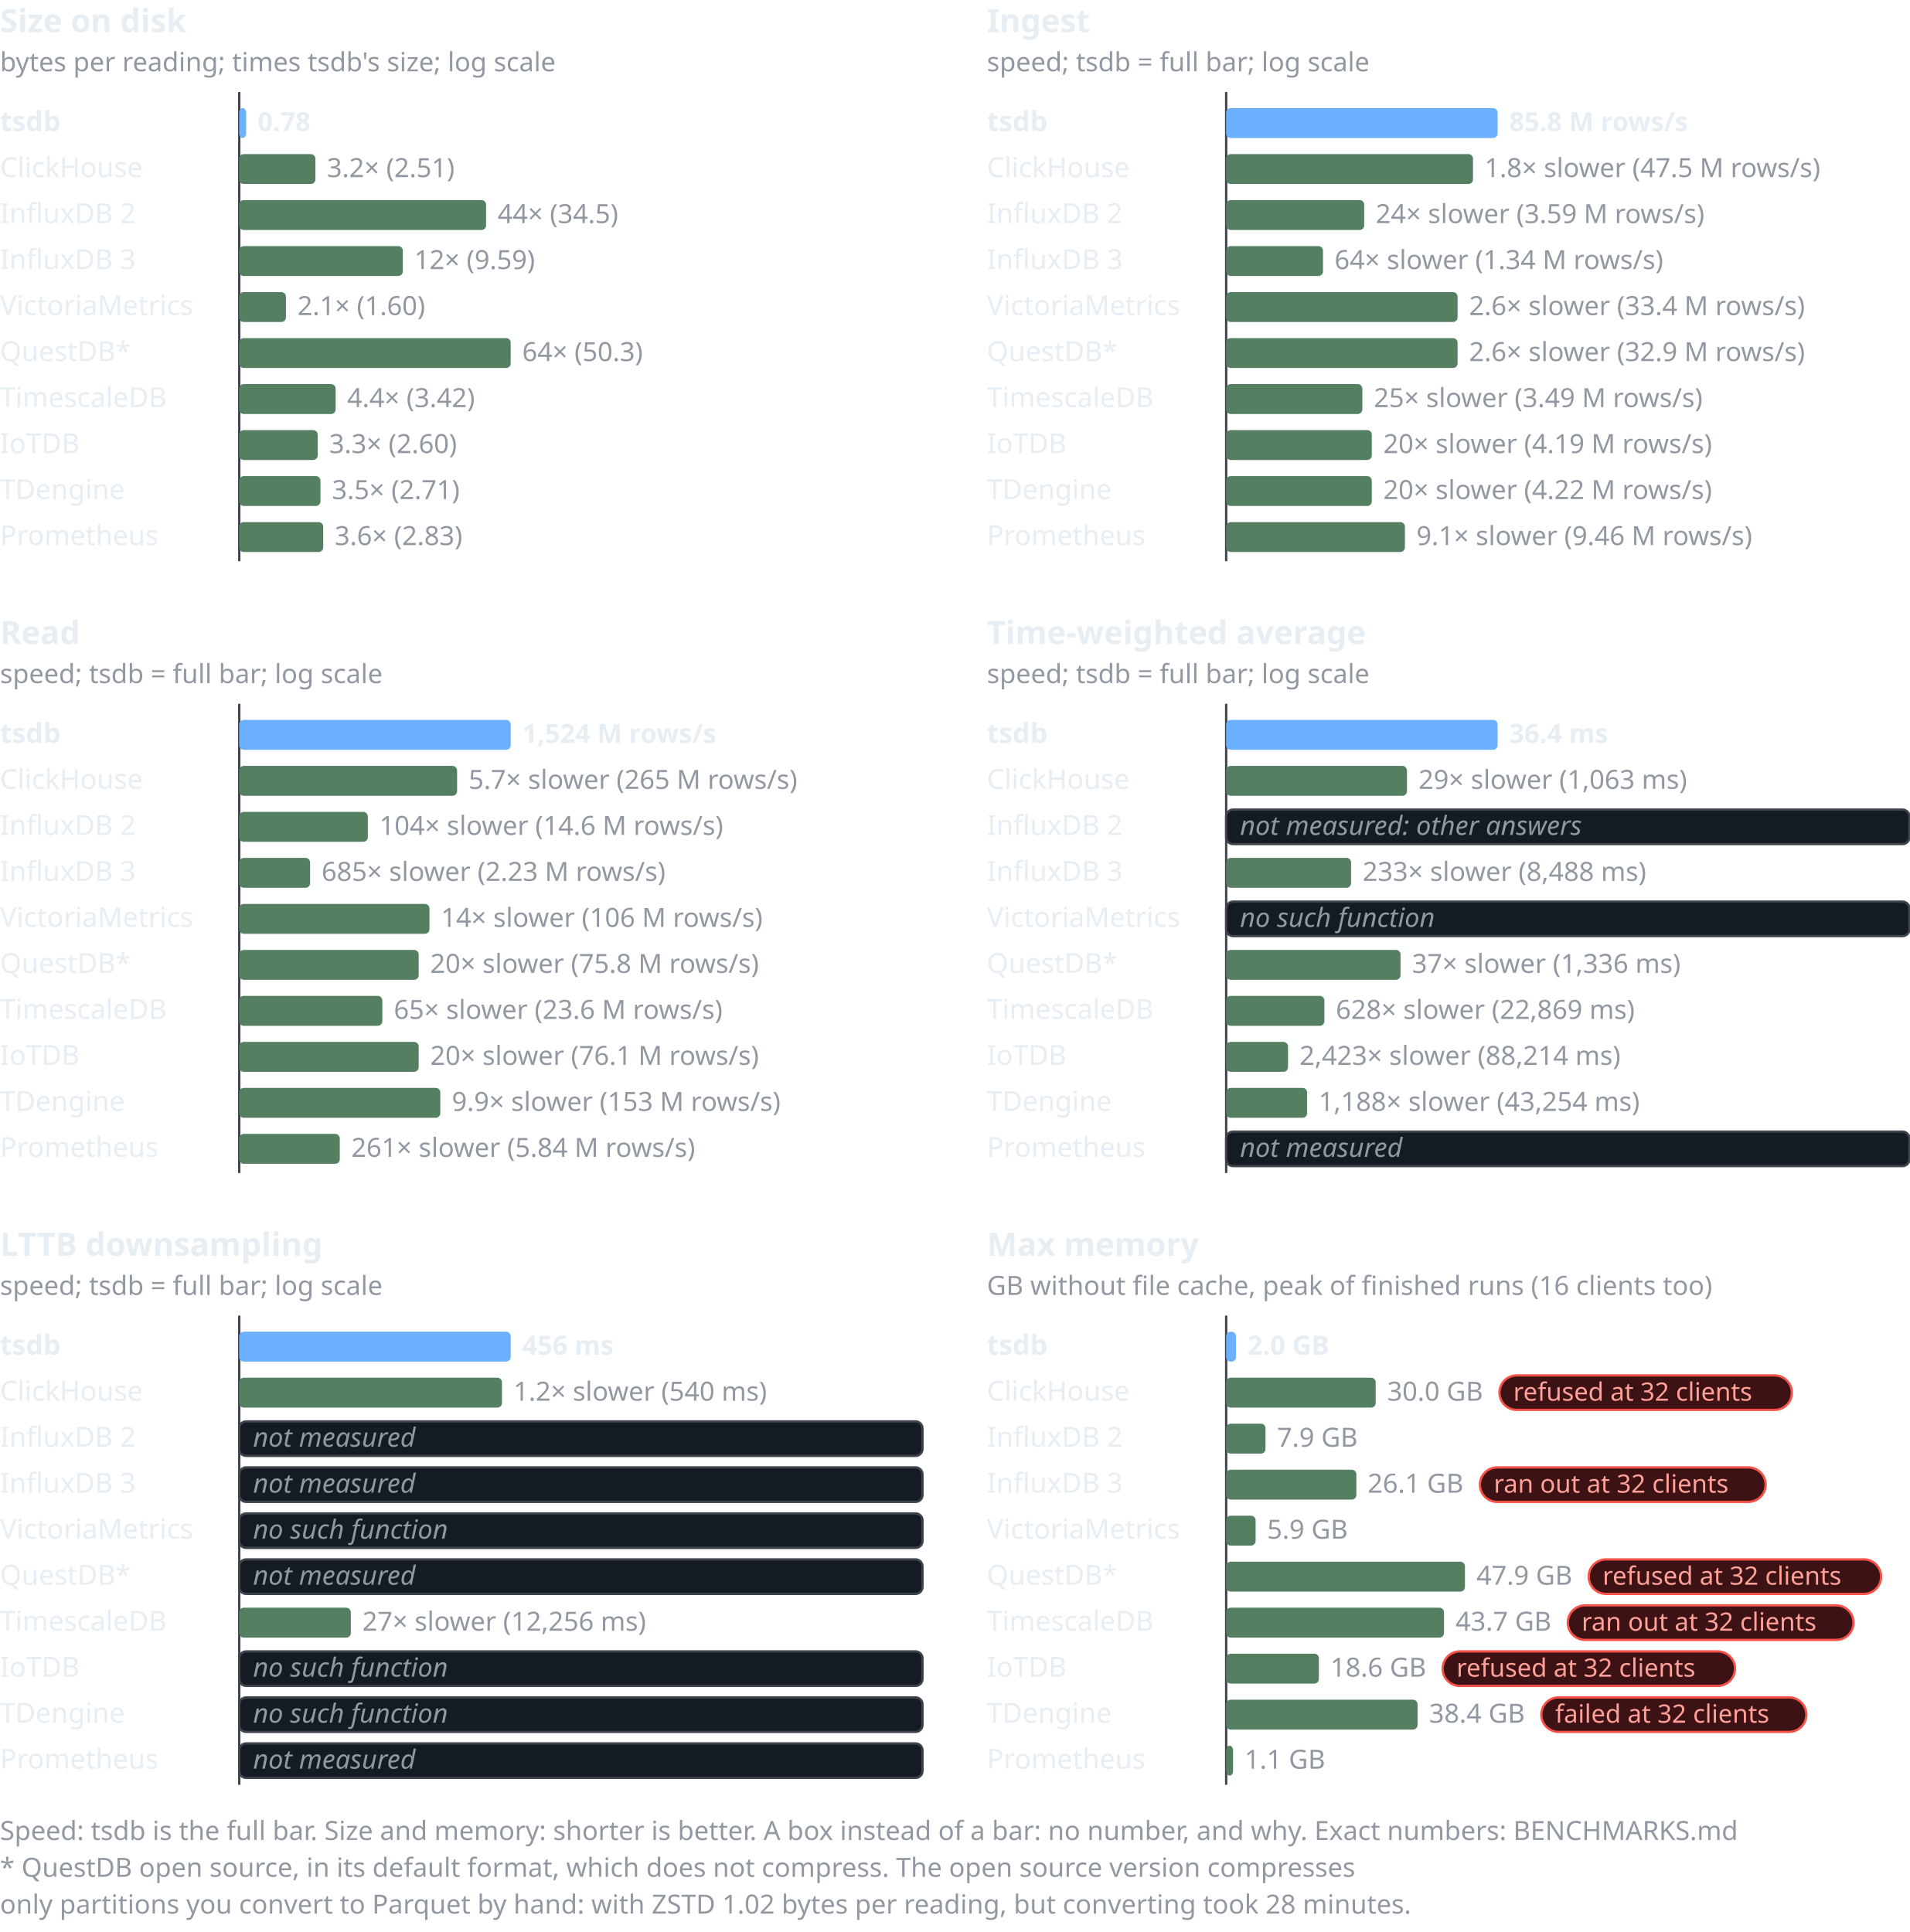
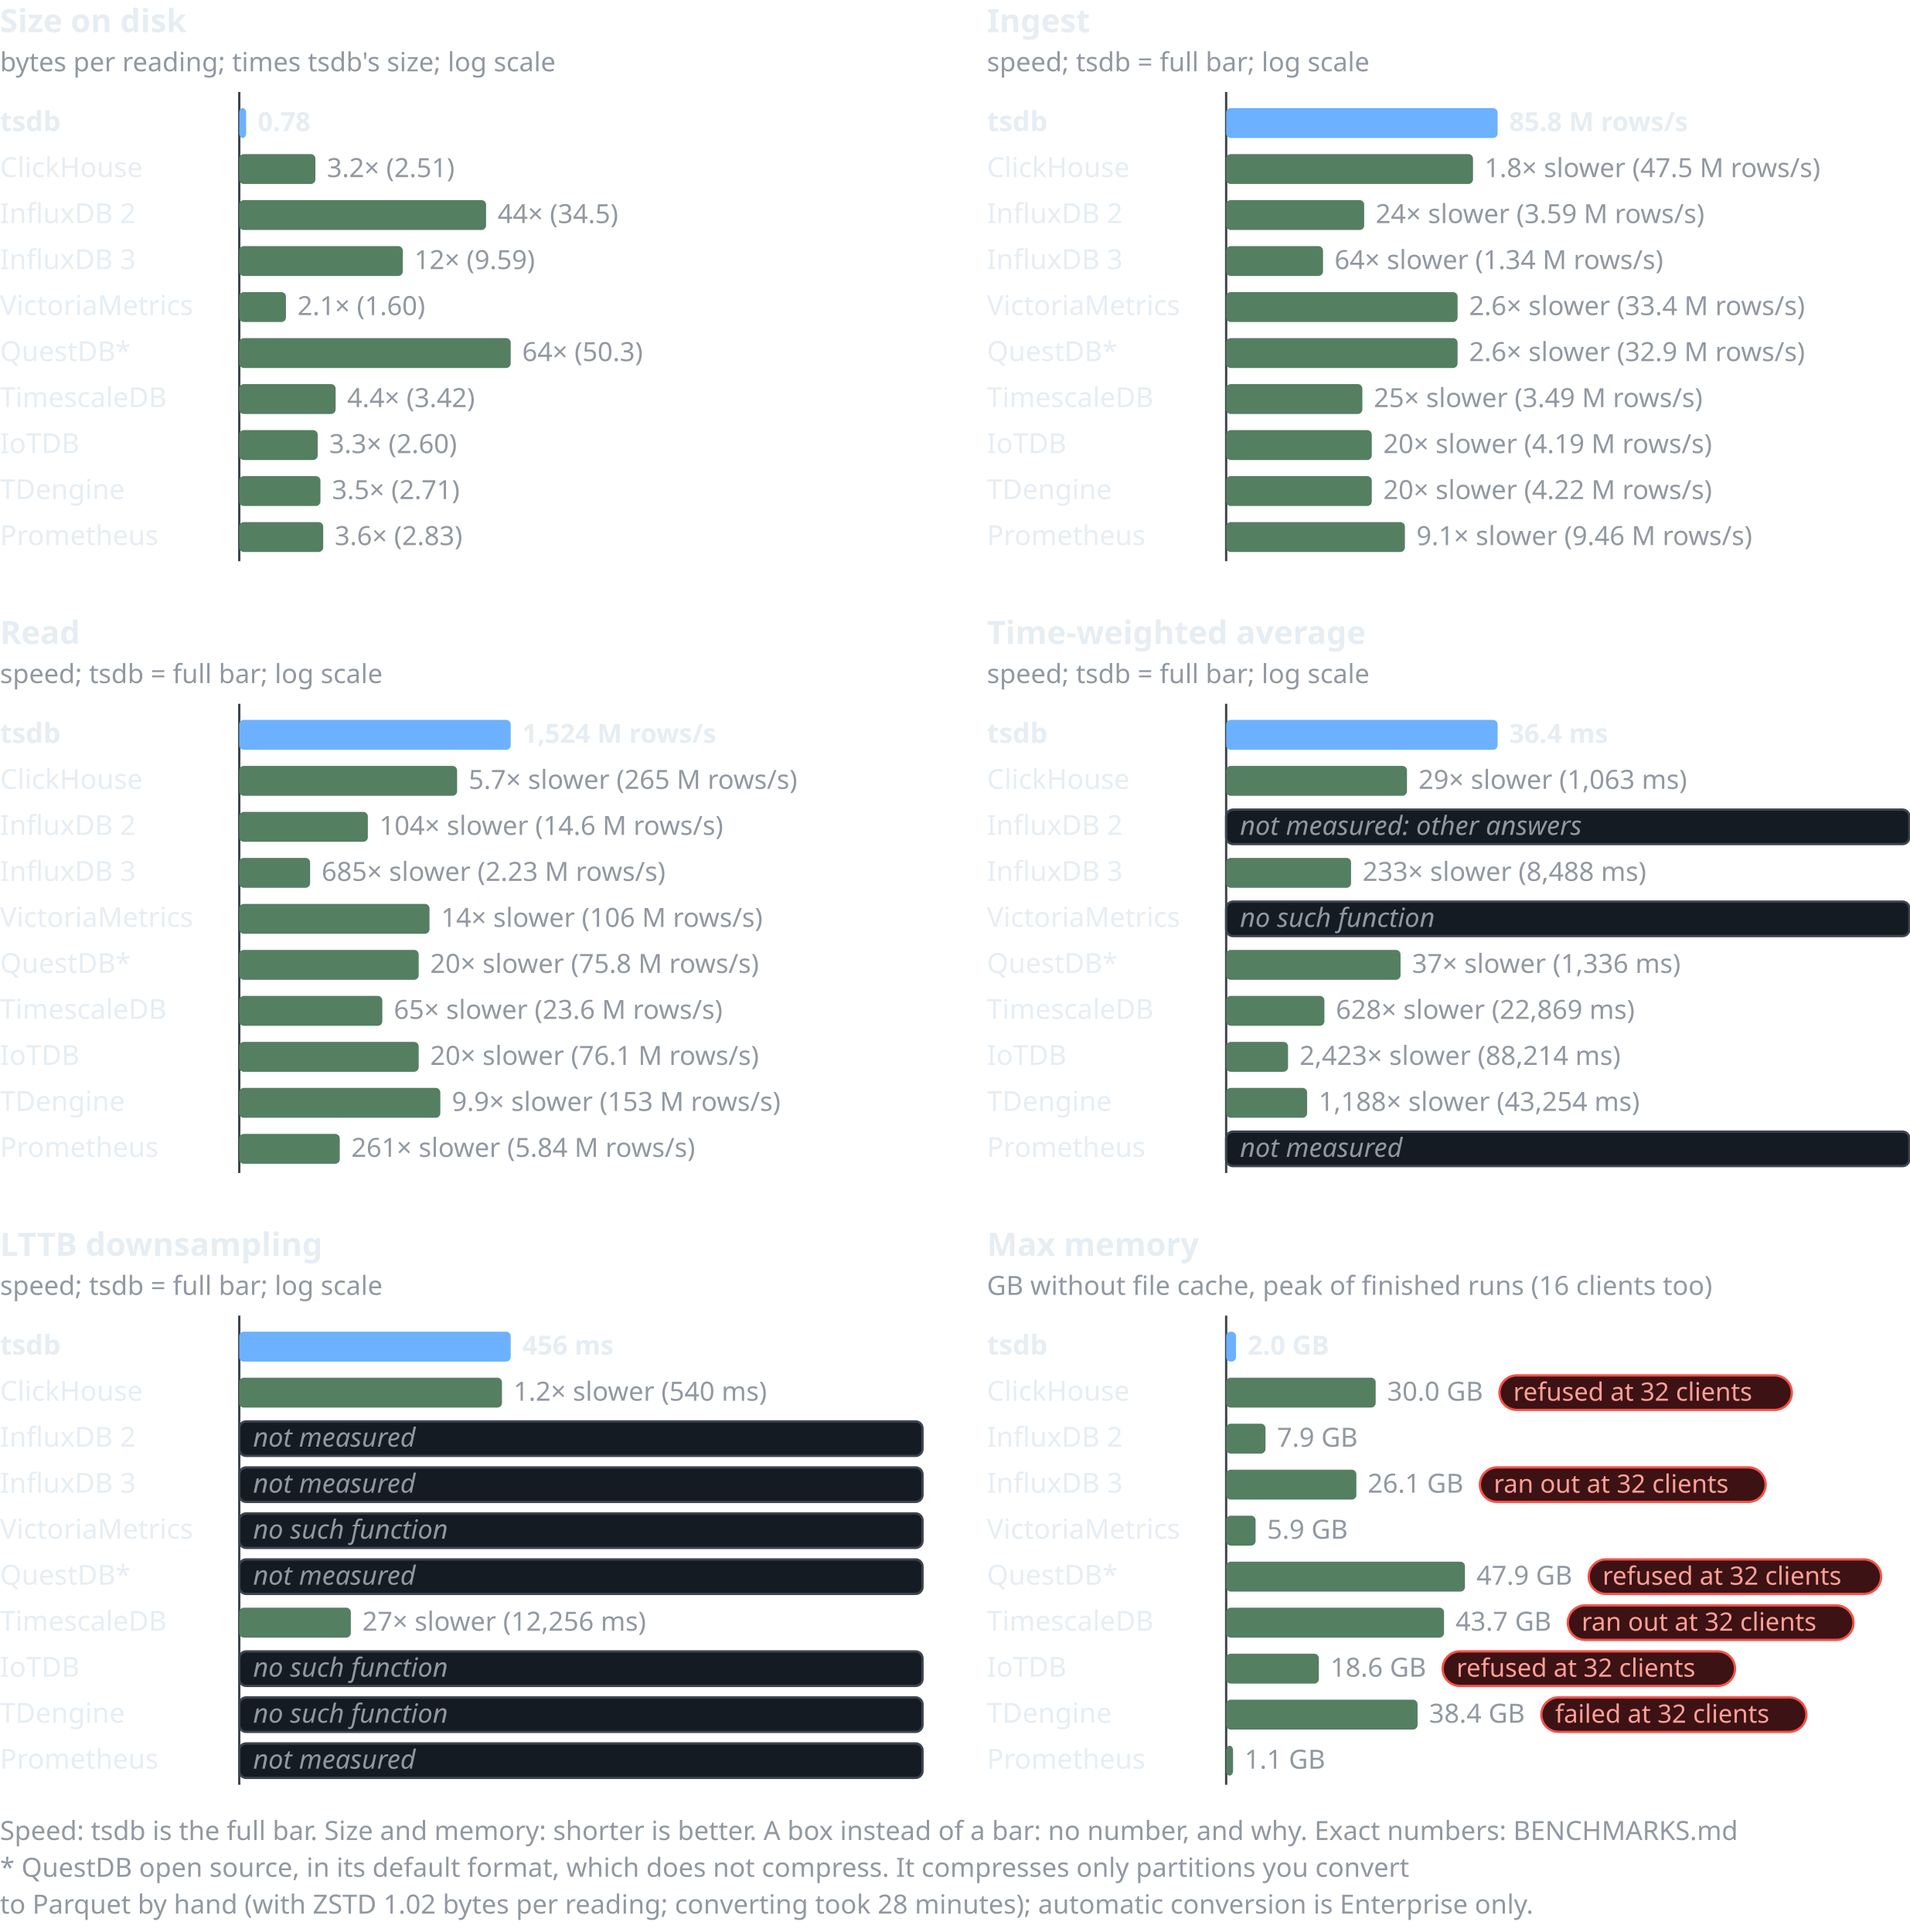
<svg xmlns="http://www.w3.org/2000/svg" width="830" height="840" viewBox="0 0 830 840">
  <style>text{font-family:-apple-system, BlinkMacSystemFont, 'Segoe UI', 'Noto Sans', Helvetica, Arial, sans-serif;font-size:12px;fill:#e6edf3}.h{font-size:14px;font-weight:600}.m{font-size:11.5px;fill:#9198a1}.n{fill:#e6edf3}.v{font-size:11.5px;fill:#9198a1}.us .n,.us .v{font-weight:700;fill:#e6edf3}.b{fill:#557f61}.us .b{fill:#6cb1ff}.r{stroke:#3d444d;stroke-width:1}.fail{fill:#3d1214;stroke:#f85149;stroke-width:1}.failt{font-size:11px;fill:#ffa198}.none{fill:#151b23;stroke:#3d444d;stroke-width:1}.nonet{font-size:11.5px;font-style:italic;fill:#9198a1}</style>
  <text x="0" y="14" class="h">Size on disk</text>
  <text x="0" y="31" class="m">bytes per reading; times tsdb's size; log scale</text>
  <line x1="104" x2="104" y1="40" y2="244" class="r" />
  <g class="us">
    <text x="0" y="57" class="n">tsdb</text>
    <rect x="104" y="47" width="3.0" height="13" rx="2" class="b" />
    <text x="112.0" y="57" class="v">0.78</text>
  </g>
  <g>
    <text x="0" y="77" class="n">ClickHouse</text>
    <rect x="104" y="67" width="33.1" height="13" rx="2" class="b" />
    <text x="142.1" y="77" class="v">3.2× (2.51)</text>
  </g>
  <g>
    <text x="0" y="97" class="n">InfluxDB 2</text>
    <rect x="104" y="87" width="107.3" height="13" rx="2" class="b" />
    <text x="216.3" y="97" class="v">44× (34.5)</text>
  </g>
  <g>
    <text x="0" y="117" class="n">InfluxDB 3</text>
    <rect x="104" y="107" width="71.1" height="13" rx="2" class="b" />
    <text x="180.1" y="117" class="v">12× (9.59)</text>
  </g>
  <g>
    <text x="0" y="137" class="n">VictoriaMetrics</text>
    <rect x="104" y="127" width="20.3" height="13" rx="2" class="b" />
    <text x="129.3" y="137" class="v">2.1× (1.60)</text>
  </g>
  <g>
    <text x="0" y="157" class="n">QuestDB*</text>
    <rect x="104" y="147" width="118.0" height="13" rx="2" class="b" />
    <text x="227.0" y="157" class="v">64× (50.3)</text>
  </g>
  <g>
    <text x="0" y="177" class="n">TimescaleDB</text>
    <rect x="104" y="167" width="41.9" height="13" rx="2" class="b" />
    <text x="150.9" y="177" class="v">4.4× (3.42)</text>
  </g>
  <g>
    <text x="0" y="197" class="n">IoTDB</text>
    <rect x="104" y="187" width="34.1" height="13" rx="2" class="b" />
    <text x="143.1" y="197" class="v">3.3× (2.60)</text>
  </g>
  <g>
    <text x="0" y="217" class="n">TDengine</text>
    <rect x="104" y="207" width="35.3" height="13" rx="2" class="b" />
    <text x="144.3" y="217" class="v">3.5× (2.71)</text>
  </g>
  <g>
    <text x="0" y="237" class="n">Prometheus</text>
    <rect x="104" y="227" width="36.5" height="13" rx="2" class="b" />
    <text x="145.5" y="237" class="v">3.6× (2.83)</text>
  </g>
  <text x="429" y="14" class="h">Ingest</text>
  <text x="429" y="31" class="m">speed; tsdb = full bar; log scale</text>
  <line x1="533" x2="533" y1="40" y2="244" class="r" />
  <g class="us">
    <text x="429" y="57" class="n">tsdb</text>
    <rect x="533" y="47" width="118.0" height="13" rx="2" class="b" />
    <text x="656.0" y="57" class="v">85.8 M rows/s</text>
  </g>
  <g>
    <text x="429" y="77" class="n">ClickHouse</text>
    <rect x="533" y="67" width="107.3" height="13" rx="2" class="b" />
    <text x="645.3" y="77" class="v">1.8× slower (47.5 M rows/s)</text>
  </g>
  <g>
    <text x="429" y="97" class="n">InfluxDB 2</text>
    <rect x="533" y="87" width="60.0" height="13" rx="2" class="b" />
    <text x="598.0" y="97" class="v">24× slower (3.59 M rows/s)</text>
  </g>
  <g>
    <text x="429" y="117" class="n">InfluxDB 3</text>
    <rect x="533" y="107" width="42.1" height="13" rx="2" class="b" />
    <text x="580.1" y="117" class="v">64× slower (1.34 M rows/s)</text>
  </g>
  <g>
    <text x="429" y="137" class="n">VictoriaMetrics</text>
    <rect x="533" y="127" width="100.6" height="13" rx="2" class="b" />
    <text x="638.6" y="137" class="v">2.6× slower (33.4 M rows/s)</text>
  </g>
  <g>
    <text x="429" y="157" class="n">QuestDB*</text>
    <rect x="533" y="147" width="100.6" height="13" rx="2" class="b" />
    <text x="638.6" y="157" class="v">2.6× slower (32.9 M rows/s)</text>
  </g>
  <g>
    <text x="429" y="177" class="n">TimescaleDB</text>
    <rect x="533" y="167" width="59.2" height="13" rx="2" class="b" />
    <text x="597.2" y="177" class="v">25× slower (3.49 M rows/s)</text>
  </g>
  <g>
    <text x="429" y="197" class="n">IoTDB</text>
    <rect x="533" y="187" width="63.3" height="13" rx="2" class="b" />
    <text x="601.3" y="197" class="v">20× slower (4.19 M rows/s)</text>
  </g>
  <g>
    <text x="429" y="217" class="n">TDengine</text>
    <rect x="533" y="207" width="63.3" height="13" rx="2" class="b" />
    <text x="601.3" y="217" class="v">20× slower (4.22 M rows/s)</text>
  </g>
  <g>
    <text x="429" y="237" class="n">Prometheus</text>
    <rect x="533" y="227" width="77.7" height="13" rx="2" class="b" />
    <text x="615.7" y="237" class="v">9.1× slower (9.46 M rows/s)</text>
  </g>
  <text x="0" y="280" class="h">Read</text>
  <text x="0" y="297" class="m">speed; tsdb = full bar; log scale</text>
  <line x1="104" x2="104" y1="306" y2="510" class="r" />
  <g class="us">
    <text x="0" y="323" class="n">tsdb</text>
    <rect x="104" y="313" width="118.0" height="13" rx="2" class="b" />
    <text x="227.0" y="323" class="v">1,524 M rows/s</text>
  </g>
  <g>
    <text x="0" y="343" class="n">ClickHouse</text>
    <rect x="104" y="333" width="94.7" height="13" rx="2" class="b" />
    <text x="203.7" y="343" class="v">5.7× slower (265 M rows/s)</text>
  </g>
  <g>
    <text x="0" y="363" class="n">InfluxDB 2</text>
    <rect x="104" y="353" width="55.9" height="13" rx="2" class="b" />
    <text x="164.9" y="363" class="v">104× slower (14.6 M rows/s)</text>
  </g>
  <g>
    <text x="0" y="383" class="n">InfluxDB 3</text>
    <rect x="104" y="373" width="30.8" height="13" rx="2" class="b" />
    <text x="139.8" y="383" class="v">685× slower (2.23 M rows/s)</text>
  </g>
  <g>
    <text x="0" y="403" class="n">VictoriaMetrics</text>
    <rect x="104" y="393" width="82.7" height="13" rx="2" class="b" />
    <text x="191.7" y="403" class="v">14× slower (106 M rows/s)</text>
  </g>
  <g>
    <text x="0" y="423" class="n">QuestDB*</text>
    <rect x="104" y="413" width="78.0" height="13" rx="2" class="b" />
    <text x="187.0" y="423" class="v">20× slower (75.8 M rows/s)</text>
  </g>
  <g>
    <text x="0" y="443" class="n">TimescaleDB</text>
    <rect x="104" y="433" width="62.2" height="13" rx="2" class="b" />
    <text x="171.2" y="443" class="v">65× slower (23.6 M rows/s)</text>
  </g>
  <g>
    <text x="0" y="463" class="n">IoTDB</text>
    <rect x="104" y="453" width="78.0" height="13" rx="2" class="b" />
    <text x="187.0" y="463" class="v">20× slower (76.1 M rows/s)</text>
  </g>
  <g>
    <text x="0" y="483" class="n">TDengine</text>
    <rect x="104" y="473" width="87.4" height="13" rx="2" class="b" />
    <text x="196.4" y="483" class="v">9.9× slower (153 M rows/s)</text>
  </g>
  <g>
    <text x="0" y="503" class="n">Prometheus</text>
    <rect x="104" y="493" width="43.7" height="13" rx="2" class="b" />
    <text x="152.7" y="503" class="v">261× slower (5.84 M rows/s)</text>
  </g>
  <text x="429" y="280" class="h">Time-weighted average</text>
  <text x="429" y="297" class="m">speed; tsdb = full bar; log scale</text>
  <line x1="533" x2="533" y1="306" y2="510" class="r" />
  <g class="us">
    <text x="429" y="323" class="n">tsdb</text>
    <rect x="533" y="313" width="118.0" height="13" rx="2" class="b" />
    <text x="656.0" y="323" class="v">36.4 ms</text>
  </g>
  <g>
    <text x="429" y="343" class="n">ClickHouse</text>
    <rect x="533" y="333" width="78.6" height="13" rx="2" class="b" />
    <text x="616.6" y="343" class="v">29× slower (1,063 ms)</text>
  </g>
  <g>
    <text x="429" y="363" class="n">InfluxDB 2</text>
    <rect x="533" y="352" width="297" height="15" rx="3" class="none" />
    <text x="539" y="363" class="nonet">not measured: other answers</text>
  </g>
  <g>
    <text x="429" y="383" class="n">InfluxDB 3</text>
    <rect x="533" y="373" width="54.3" height="13" rx="2" class="b" />
    <text x="592.3" y="383" class="v">233× slower (8,488 ms)</text>
  </g>
  <g>
    <text x="429" y="403" class="n">VictoriaMetrics</text>
    <rect x="533" y="392" width="297" height="15" rx="3" class="none" />
    <text x="539" y="403" class="nonet">no such function</text>
  </g>
  <g>
    <text x="429" y="423" class="n">QuestDB*</text>
    <rect x="533" y="413" width="75.8" height="13" rx="2" class="b" />
    <text x="613.8" y="423" class="v">37× slower (1,336 ms)</text>
  </g>
  <g>
    <text x="429" y="443" class="n">TimescaleDB</text>
    <rect x="533" y="433" width="42.7" height="13" rx="2" class="b" />
    <text x="580.7" y="443" class="v">628× slower (22,869 ms)</text>
  </g>
  <g>
    <text x="429" y="463" class="n">IoTDB</text>
    <rect x="533" y="453" width="26.9" height="13" rx="2" class="b" />
    <text x="564.9" y="463" class="v">2,423× slower (88,214 ms)</text>
  </g>
  <g>
    <text x="429" y="483" class="n">TDengine</text>
    <rect x="533" y="473" width="35.2" height="13" rx="2" class="b" />
    <text x="573.2" y="483" class="v">1,188× slower (43,254 ms)</text>
  </g>
  <g>
    <text x="429" y="503" class="n">Prometheus</text>
    <rect x="533" y="492" width="297" height="15" rx="3" class="none" />
    <text x="539" y="503" class="nonet">not measured</text>
  </g>
  <text x="0" y="546" class="h">LTTB downsampling</text>
  <text x="0" y="563" class="m">speed; tsdb = full bar; log scale</text>
  <line x1="104" x2="104" y1="572" y2="776" class="r" />
  <g class="us">
    <text x="0" y="589" class="n">tsdb</text>
    <rect x="104" y="579" width="118.0" height="13" rx="2" class="b" />
    <text x="227.0" y="589" class="v">456 ms</text>
  </g>
  <g>
    <text x="0" y="609" class="n">ClickHouse</text>
    <rect x="104" y="599" width="114.2" height="13" rx="2" class="b" />
    <text x="223.2" y="609" class="v">1.2× slower (540 ms)</text>
  </g>
  <g>
    <text x="0" y="629" class="n">InfluxDB 2</text>
    <rect x="104" y="618" width="297" height="15" rx="3" class="none" />
    <text x="110" y="629" class="nonet">not measured</text>
  </g>
  <g>
    <text x="0" y="649" class="n">InfluxDB 3</text>
    <rect x="104" y="638" width="297" height="15" rx="3" class="none" />
    <text x="110" y="649" class="nonet">not measured</text>
  </g>
  <g>
    <text x="0" y="669" class="n">VictoriaMetrics</text>
    <rect x="104" y="658" width="297" height="15" rx="3" class="none" />
    <text x="110" y="669" class="nonet">no such function</text>
  </g>
  <g>
    <text x="0" y="689" class="n">QuestDB*</text>
    <rect x="104" y="678" width="297" height="15" rx="3" class="none" />
    <text x="110" y="689" class="nonet">not measured</text>
  </g>
  <g>
    <text x="0" y="709" class="n">TimescaleDB</text>
    <rect x="104" y="699" width="48.5" height="13" rx="2" class="b" />
    <text x="157.5" y="709" class="v">27× slower (12,256 ms)</text>
  </g>
  <g>
    <text x="0" y="729" class="n">IoTDB</text>
    <rect x="104" y="718" width="297" height="15" rx="3" class="none" />
    <text x="110" y="729" class="nonet">no such function</text>
  </g>
  <g>
    <text x="0" y="749" class="n">TDengine</text>
    <rect x="104" y="738" width="297" height="15" rx="3" class="none" />
    <text x="110" y="749" class="nonet">no such function</text>
  </g>
  <g>
    <text x="0" y="769" class="n">Prometheus</text>
    <rect x="104" y="758" width="297" height="15" rx="3" class="none" />
    <text x="110" y="769" class="nonet">not measured</text>
  </g>
  <text x="429" y="546" class="h">Max memory</text>
  <text x="429" y="563" class="m">GB without file cache, peak of finished runs (16 clients too)</text>
  <line x1="533" x2="533" y1="572" y2="776" class="r" />
  <g class="us">
    <text x="429" y="589" class="n">tsdb</text>
    <rect x="533" y="579" width="4.3" height="13" rx="2" class="b" />
    <text x="542.3" y="589" class="v">2.0 GB</text>
  </g>
  <g>
    <text x="429" y="609" class="n">ClickHouse</text>
    <rect x="533" y="599" width="65.0" height="13" rx="2" class="b" />
    <text x="603.0" y="609" class="v">30.0 GB</text>
    <rect x="651.8" y="598" width="127.1" height="15" rx="7.5" class="fail" />
    <text x="657.8" y="609" class="failt">refused at 32 clients</text>
  </g>
  <g>
    <text x="429" y="629" class="n">InfluxDB 2</text>
    <rect x="533" y="619" width="17.1" height="13" rx="2" class="b" />
    <text x="555.1" y="629" class="v">7.9 GB</text>
  </g>
  <g>
    <text x="429" y="649" class="n">InfluxDB 3</text>
    <rect x="533" y="639" width="56.6" height="13" rx="2" class="b" />
    <text x="594.5" y="649" class="v">26.1 GB</text>
    <rect x="643.3" y="638" width="124.2" height="15" rx="7.5" class="fail" />
    <text x="649.3" y="649" class="failt">ran out at 32 clients</text>
  </g>
  <g>
    <text x="429" y="669" class="n">VictoriaMetrics</text>
    <rect x="533" y="659" width="12.8" height="13" rx="2" class="b" />
    <text x="550.8" y="669" class="v">5.9 GB</text>
  </g>
  <g>
    <text x="429" y="689" class="n">QuestDB*</text>
    <rect x="533" y="679" width="103.8" height="13" rx="2" class="b" />
    <text x="641.8" y="689" class="v">47.9 GB</text>
    <rect x="690.6" y="678" width="127.1" height="15" rx="7.5" class="fail" />
    <text x="696.6" y="689" class="failt">refused at 32 clients</text>
  </g>
  <g>
    <text x="429" y="709" class="n">TimescaleDB</text>
    <rect x="533" y="699" width="94.7" height="13" rx="2" class="b" />
    <text x="632.7" y="709" class="v">43.7 GB</text>
    <rect x="681.5" y="698" width="124.2" height="15" rx="7.5" class="fail" />
    <text x="687.5" y="709" class="failt">ran out at 32 clients</text>
  </g>
  <g>
    <text x="429" y="729" class="n">IoTDB</text>
    <rect x="533" y="719" width="40.3" height="13" rx="2" class="b" />
    <text x="578.3" y="729" class="v">18.6 GB</text>
    <rect x="627.1" y="718" width="127.1" height="15" rx="7.5" class="fail" />
    <text x="633.1" y="729" class="failt">refused at 32 clients</text>
  </g>
  <g>
    <text x="429" y="749" class="n">TDengine</text>
    <rect x="533" y="739" width="83.2" height="13" rx="2" class="b" />
    <text x="621.2" y="749" class="v">38.4 GB</text>
    <rect x="670.0" y="738" width="115.2" height="15" rx="7.5" class="fail" />
    <text x="676.0" y="749" class="failt">failed at 32 clients</text>
  </g>
  <g>
    <text x="429" y="769" class="n">Prometheus</text>
    <rect x="533" y="759" width="3.0" height="13" rx="2" class="b" />
    <text x="541.0" y="769" class="v">1.1 GB</text>
  </g>
  <text x="0" y="800" class="m">Speed: tsdb is the full bar. Size and memory: shorter is better. A box instead of a bar: no number, and why. Exact numbers: BENCHMARKS.md</text>
-   <text x="0" y="816" class="m">* QuestDB open source, in its default format, which does not compress. The open source version compresses</text>
-   <text x="0" y="832" class="m">only partitions you convert to Parquet by hand: with ZSTD 1.02 bytes per reading, but converting took 28 minutes.</text>
+   <text x="0" y="816" class="m">* QuestDB open source, in its default format, which does not compress. It compresses only partitions you convert</text>
+   <text x="0" y="832" class="m">to Parquet by hand (with ZSTD 1.02 bytes per reading; converting took 28 minutes); automatic conversion is Enterprise only.</text>
</svg>
